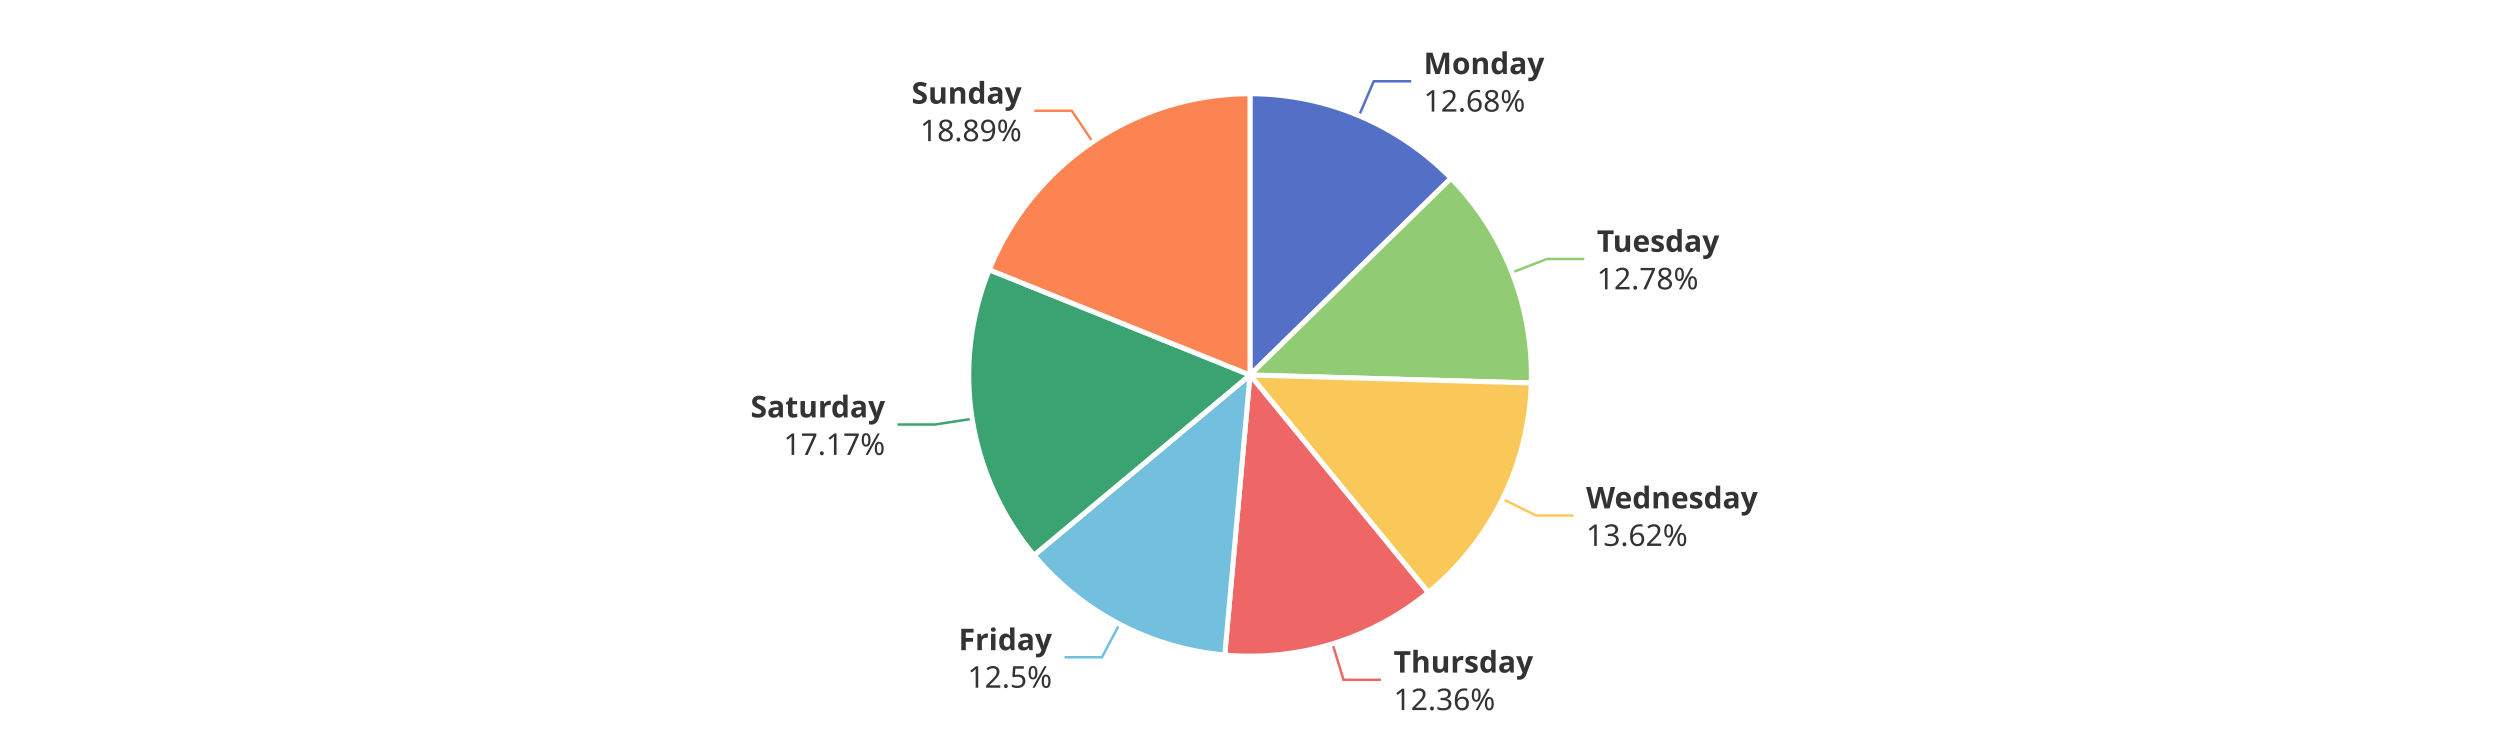
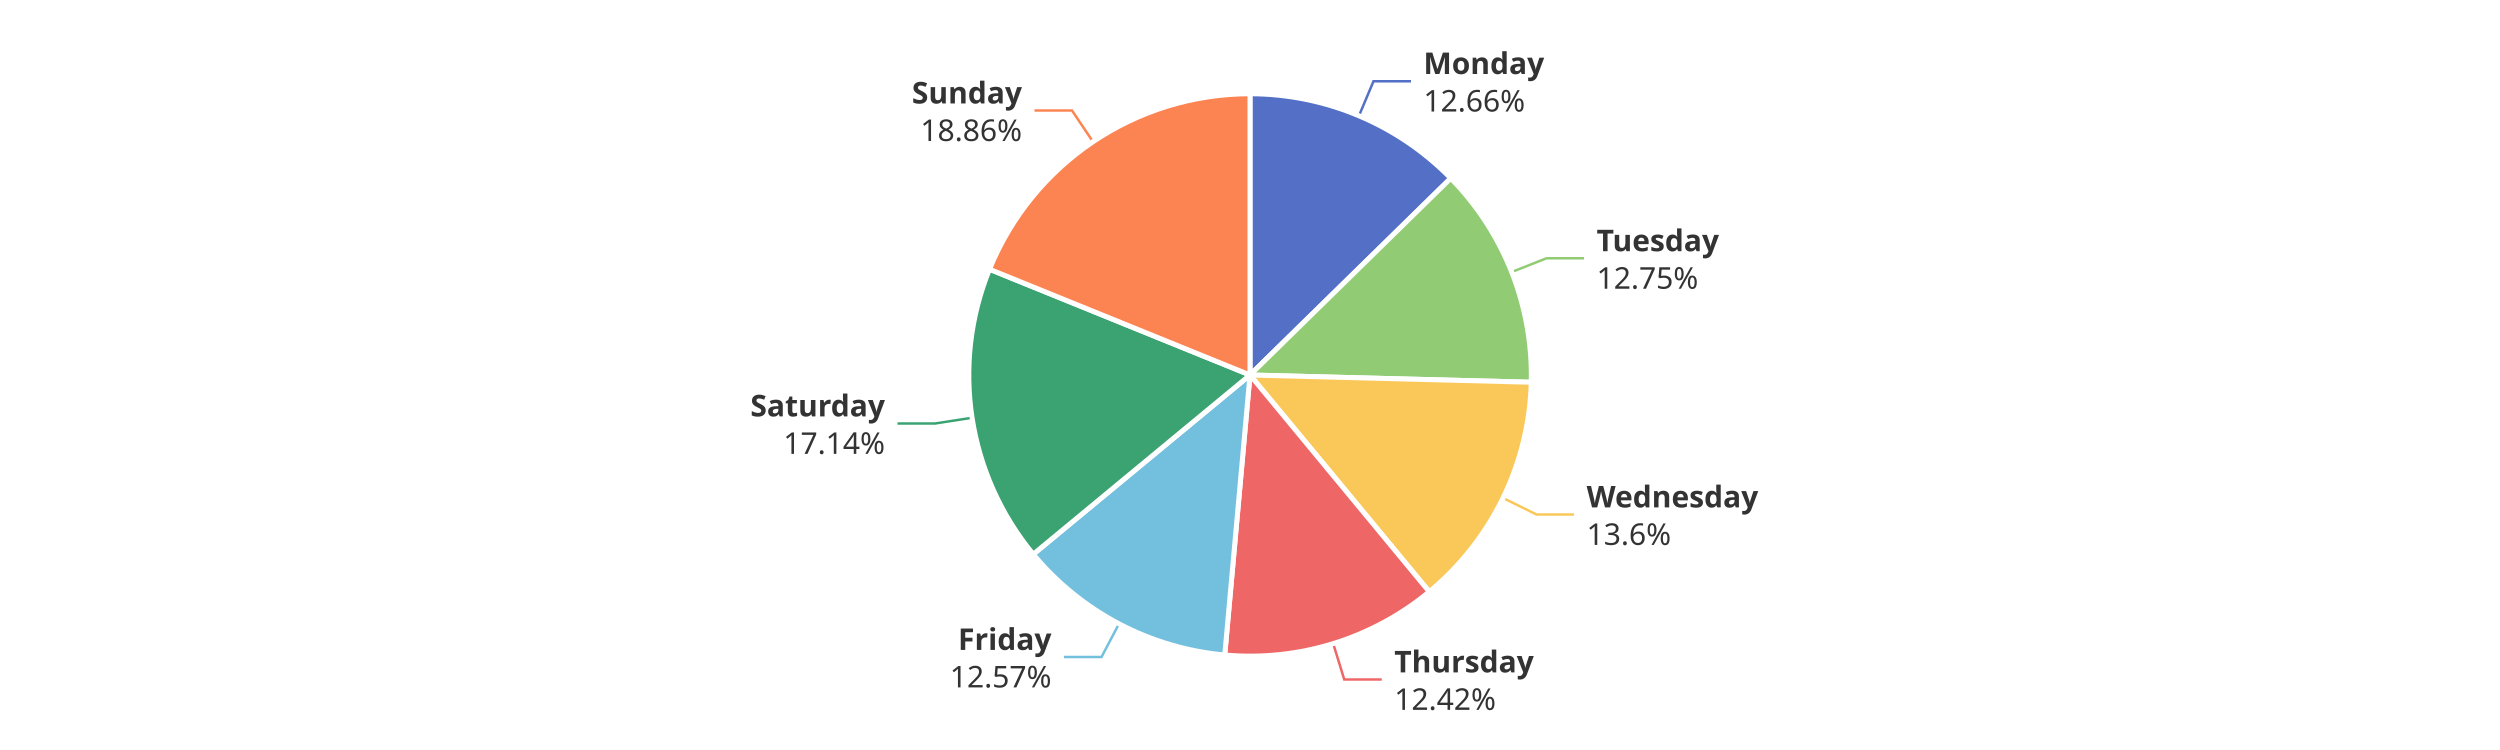
<svg xmlns="http://www.w3.org/2000/svg" width="1000" height="300" version="1.1" baseProfile="full" viewBox="0 0 1000 300">
  <rect width="1000" height="300" x="0" y="0" id="0" fill="#ffffff" />
-   <polyline points="543.6 46.3 549.5 32.5 564.5 32.5" fill="none" stroke="#5470c6" />
-   <polyline points="604.8 109 618.7 103.6 633.7 103.6" fill="none" stroke="#91cc75" />
-   <polyline points="601 199.6 614.4 206.2 629.4 206.2" fill="none" stroke="#fac858" />
-   <polyline points="533 257.5 537.4 271.9 552.4 271.9" fill="none" stroke="#ee6666" />
-   <polyline points="447.8 249.6 440.8 262.9 425.8 262.9" fill="none" stroke="#73c0de" />
-   <polyline points="388.9 167.5 374 169.8 359 169.8" fill="none" stroke="#3ba272" />
-   <polyline points="437.1 56.8 428.7 44.3 413.7 44.3" fill="none" stroke="#fc8452" />
-   <path d="M500 37.5A112.5 112.5 0 0 1 580.4 71.3L500 150Z" fill="#5470c6" stroke="#fff" stroke-width="2" stroke-linejoin="round" />
-   <path d="M580.4 71.3A112.5 112.5 0 0 1 612.5 153.2L500 150Z" fill="#91cc75" stroke="#fff" stroke-width="2" stroke-linejoin="round" />
-   <path d="M612.5 153.2A112.5 112.5 0 0 1 571.3 237L500 150Z" fill="#fac858" stroke="#fff" stroke-width="2" stroke-linejoin="round" />
-   <path d="M571.3 237A112.5 112.5 0 0 1 489.9 262L500 150Z" fill="#ee6666" stroke="#fff" stroke-width="2" stroke-linejoin="round" />
-   <path d="M489.9 262A112.5 112.5 0 0 1 413.6 222.1L500 150Z" fill="#73c0de" stroke="#fff" stroke-width="2" stroke-linejoin="round" />
-   <path d="M413.6 222.1A112.5 112.5 0 0 1 395.7 107.9L500 150Z" fill="#3ba272" stroke="#fff" stroke-width="2" stroke-linejoin="round" />
-   <path d="M395.7 107.9A112.5 112.5 0 0 1 500 37.5L500 150Z" fill="#fc8452" stroke="#fff" stroke-width="2" stroke-linejoin="round" />
-   <path d="M0 -15l42.8 0l0 30l-42.8 0Z" transform="translate(569.4528 32.4812)" fill="none" />
-   <text dominant-baseline="central" text-anchor="start" style="font-size:12px;font-family:sans-serif;font-weight:bold;" y="-7.5" transform="translate(569.4528 32.4812)" fill="#333" stroke="rgb(255,255,255)" stroke-width="2" paint-order="stroke" stroke-miterlimit="2">Monday</text>
-   <text dominant-baseline="central" text-anchor="start" style="font-size:12px;font-family:sans-serif;" y="7.5" transform="translate(569.4528 32.4812)" fill="#333" stroke="rgb(255,255,255)" stroke-width="2" paint-order="stroke" stroke-miterlimit="2">12.68%</text>
-   <path d="M0 -15l46.2 0l0 30l-46.2 0Z" transform="translate(638.7462 103.5717)" fill="none" />
-   <text dominant-baseline="central" text-anchor="start" style="font-size:12px;font-family:sans-serif;font-weight:bold;" y="-7.5" transform="translate(638.7462 103.5717)" fill="#333" stroke="rgb(255,255,255)" stroke-width="2" paint-order="stroke" stroke-miterlimit="2">Tuesday</text>
-   <text dominant-baseline="central" text-anchor="start" style="font-size:12px;font-family:sans-serif;" y="7.5" transform="translate(638.7462 103.5717)" fill="#333" stroke="rgb(255,255,255)" stroke-width="2" paint-order="stroke" stroke-miterlimit="2">12.78%</text>
-   <path d="M0 -15l63.6 0l0 30l-63.6 0Z" transform="translate(634.4393 206.2129)" fill="none" />
-   <text dominant-baseline="central" text-anchor="start" style="font-size:12px;font-family:sans-serif;font-weight:bold;" y="-7.5" transform="translate(634.4393 206.2129)" fill="#333" stroke="rgb(255,255,255)" stroke-width="2" paint-order="stroke" stroke-miterlimit="2">Wednesday</text>
-   <text dominant-baseline="central" text-anchor="start" style="font-size:12px;font-family:sans-serif;" y="7.5" transform="translate(634.4393 206.2129)" fill="#333" stroke="rgb(255,255,255)" stroke-width="2" paint-order="stroke" stroke-miterlimit="2">13.62%</text>
-   <path d="M0 -15l50.2 0l0 30l-50.2 0Z" transform="translate(557.4482 271.8765)" fill="none" />
-   <text dominant-baseline="central" text-anchor="start" style="font-size:12px;font-family:sans-serif;font-weight:bold;" y="-7.5" transform="translate(557.4482 271.8765)" fill="#333" stroke="rgb(255,255,255)" stroke-width="2" paint-order="stroke" stroke-miterlimit="2">Thursday</text>
-   <text dominant-baseline="central" text-anchor="start" style="font-size:12px;font-family:sans-serif;" y="7.5" transform="translate(557.4482 271.8765)" fill="#333" stroke="rgb(255,255,255)" stroke-width="2" paint-order="stroke" stroke-miterlimit="2">12.36%</text>
-   <path d="M-34.2 -15l34.2 0l0 30l-34.2 0Z" transform="translate(420.8051 262.9257)" fill="none" />
-   <text dominant-baseline="central" text-anchor="end" style="font-size:12px;font-family:sans-serif;font-weight:bold;" y="-7.5" transform="translate(420.8051 262.9257)" fill="#333" stroke="rgb(255,255,255)" stroke-width="2" paint-order="stroke" stroke-miterlimit="2">Friday</text>
-   <text dominant-baseline="central" text-anchor="end" style="font-size:12px;font-family:sans-serif;" y="7.5" transform="translate(420.8051 262.9257)" fill="#333" stroke="rgb(255,255,255)" stroke-width="2" paint-order="stroke" stroke-miterlimit="2">12.5%</text>
-   <path d="M-48.2 -15l48.2 0l0 30l-48.2 0Z" transform="translate(354.0476 169.805)" fill="none" />
-   <text dominant-baseline="central" text-anchor="end" style="font-size:12px;font-family:sans-serif;font-weight:bold;" y="-7.5" transform="translate(354.0476 169.805)" fill="#333" stroke="rgb(255,255,255)" stroke-width="2" paint-order="stroke" stroke-miterlimit="2">Saturday</text>
-   <text dominant-baseline="central" text-anchor="end" style="font-size:12px;font-family:sans-serif;" y="7.5" transform="translate(354.0476 169.805)" fill="#333" stroke="rgb(255,255,255)" stroke-width="2" paint-order="stroke" stroke-miterlimit="2">17.17%</text>
-   <path d="M-40.9 -15l40.9 0l0 30l-40.9 0Z" transform="translate(408.6723 44.3184)" fill="none" />
-   <text dominant-baseline="central" text-anchor="end" style="font-size:12px;font-family:sans-serif;font-weight:bold;" y="-7.5" transform="translate(408.6723 44.3184)" fill="#333" stroke="rgb(255,255,255)" stroke-width="2" paint-order="stroke" stroke-miterlimit="2">Sunday</text>
-   <text dominant-baseline="central" text-anchor="end" style="font-size:12px;font-family:sans-serif;" y="7.5" transform="translate(408.6723 44.3184)" fill="#333" stroke="rgb(255,255,255)" stroke-width="2" paint-order="stroke" stroke-miterlimit="2">18.89%</text>
+   <polyline points="543.6 46.3 549.4 32.5 564.4 32.5" fill="none" stroke="#5470c6" />
+   <polyline points="604.7 108.8 618.6 103.3 633.6 103.3" fill="none" stroke="#91cc75" />
+   <polyline points="601.2 199.2 614.6 205.8 629.6 205.8" fill="none" stroke="#fac858" />
+   <polyline points="533.3 257.5 537.7 271.8 552.7 271.8" fill="none" stroke="#ee6666" />
+   <polyline points="447.6 249.5 440.6 262.8 425.6 262.8" fill="none" stroke="#73c0de" />
+   <polyline points="388.8 167.1 374 169.4 359 169.4" fill="none" stroke="#3ba272" />
+   <polyline points="437.2 56.7 428.8 44.2 413.8 44.2" fill="none" stroke="#fc8452" />
+   <path d="M500 37.5A112.5 112.5 0 0 1 580.3 71.3L500 150Z" fill="#5470c6" stroke="#fff" stroke-width="2" stroke-linejoin="round" />
+   <path d="M580.3 71.3A112.5 112.5 0 0 1 612.5 152.9L500 150Z" fill="#91cc75" stroke="#fff" stroke-width="2" stroke-linejoin="round" />
+   <path d="M612.5 152.9A112.5 112.5 0 0 1 571.7 236.7L500 150Z" fill="#fac858" stroke="#fff" stroke-width="2" stroke-linejoin="round" />
+   <path d="M571.7 236.7A112.5 112.5 0 0 1 489.9 262L500 150Z" fill="#ee6666" stroke="#fff" stroke-width="2" stroke-linejoin="round" />
+   <path d="M489.9 262A112.5 112.5 0 0 1 413.3 221.7L500 150Z" fill="#73c0de" stroke="#fff" stroke-width="2" stroke-linejoin="round" />
+   <path d="M413.3 221.7A112.5 112.5 0 0 1 395.8 107.7L500 150Z" fill="#3ba272" stroke="#fff" stroke-width="2" stroke-linejoin="round" />
+   <path d="M395.8 107.7A112.5 112.5 0 0 1 500 37.5L500 150Z" fill="#fc8452" stroke="#fff" stroke-width="2" stroke-linejoin="round" />
+   <path d="M0 -15l42.8 0l0 30l-42.8 0Z" transform="translate(569.3836 32.4521)" fill="none" />
+   <text dominant-baseline="central" text-anchor="start" style="font-size:12px;font-family:sans-serif;font-weight:bold;" y="-7.5" transform="translate(569.3836 32.4521)" fill="#333" stroke="rgb(255,255,255)" stroke-width="2" paint-order="stroke" stroke-miterlimit="2">Monday</text>
+   <text dominant-baseline="central" text-anchor="start" style="font-size:12px;font-family:sans-serif;" y="7.5" transform="translate(569.3836 32.4521)" fill="#333" stroke="rgb(255,255,255)" stroke-width="2" paint-order="stroke" stroke-miterlimit="2">12.66%</text>
+   <path d="M0 -15l46.2 0l0 30l-46.2 0Z" transform="translate(638.6494 103.3249)" fill="none" />
+   <text dominant-baseline="central" text-anchor="start" style="font-size:12px;font-family:sans-serif;font-weight:bold;" y="-7.5" transform="translate(638.6494 103.3249)" fill="#333" stroke="rgb(255,255,255)" stroke-width="2" paint-order="stroke" stroke-miterlimit="2">Tuesday</text>
+   <text dominant-baseline="central" text-anchor="start" style="font-size:12px;font-family:sans-serif;" y="7.5" transform="translate(638.6494 103.3249)" fill="#333" stroke="rgb(255,255,255)" stroke-width="2" paint-order="stroke" stroke-miterlimit="2">12.75%</text>
+   <path d="M0 -15l63.6 0l0 30l-63.6 0Z" transform="translate(634.6391 205.8043)" fill="none" />
+   <text dominant-baseline="central" text-anchor="start" style="font-size:12px;font-family:sans-serif;font-weight:bold;" y="-7.5" transform="translate(634.6391 205.8043)" fill="#333" stroke="rgb(255,255,255)" stroke-width="2" paint-order="stroke" stroke-miterlimit="2">Wednesday</text>
+   <text dominant-baseline="central" text-anchor="start" style="font-size:12px;font-family:sans-serif;" y="7.5" transform="translate(634.6391 205.8043)" fill="#333" stroke="rgb(255,255,255)" stroke-width="2" paint-order="stroke" stroke-miterlimit="2">13.6%</text>
+   <path d="M0 -15l50.2 0l0 30l-50.2 0Z" transform="translate(557.7198 271.7927)" fill="none" />
+   <text dominant-baseline="central" text-anchor="start" style="font-size:12px;font-family:sans-serif;font-weight:bold;" y="-7.5" transform="translate(557.7198 271.7927)" fill="#333" stroke="rgb(255,255,255)" stroke-width="2" paint-order="stroke" stroke-miterlimit="2">Thursday</text>
+   <text dominant-baseline="central" text-anchor="start" style="font-size:12px;font-family:sans-serif;" y="7.5" transform="translate(557.7198 271.7927)" fill="#333" stroke="rgb(255,255,255)" stroke-width="2" paint-order="stroke" stroke-miterlimit="2">12.42%</text>
+   <path d="M-40.9 -15l40.9 0l0 30l-40.9 0Z" transform="translate(420.5869 262.811)" fill="none" />
+   <text dominant-baseline="central" text-anchor="end" style="font-size:12px;font-family:sans-serif;font-weight:bold;" y="-7.5" transform="translate(420.5869 262.811)" fill="#333" stroke="rgb(255,255,255)" stroke-width="2" paint-order="stroke" stroke-miterlimit="2">Friday</text>
+   <text dominant-baseline="central" text-anchor="end" style="font-size:12px;font-family:sans-serif;" y="7.5" transform="translate(420.5869 262.811)" fill="#333" stroke="rgb(255,255,255)" stroke-width="2" paint-order="stroke" stroke-miterlimit="2">12.57%</text>
+   <path d="M-48.2 -15l48.2 0l0 30l-48.2 0Z" transform="translate(353.9832 169.3913)" fill="none" />
+   <text dominant-baseline="central" text-anchor="end" style="font-size:12px;font-family:sans-serif;font-weight:bold;" y="-7.5" transform="translate(353.9832 169.3913)" fill="#333" stroke="rgb(255,255,255)" stroke-width="2" paint-order="stroke" stroke-miterlimit="2">Saturday</text>
+   <text dominant-baseline="central" text-anchor="end" style="font-size:12px;font-family:sans-serif;" y="7.5" transform="translate(353.9832 169.3913)" fill="#333" stroke="rgb(255,255,255)" stroke-width="2" paint-order="stroke" stroke-miterlimit="2">17.14%</text>
+   <path d="M-40.9 -15l40.9 0l0 30l-40.9 0Z" transform="translate(408.7989 44.233)" fill="none" />
+   <text dominant-baseline="central" text-anchor="end" style="font-size:12px;font-family:sans-serif;font-weight:bold;" y="-7.5" transform="translate(408.7989 44.233)" fill="#333" stroke="rgb(255,255,255)" stroke-width="2" paint-order="stroke" stroke-miterlimit="2">Sunday</text>
+   <text dominant-baseline="central" text-anchor="end" style="font-size:12px;font-family:sans-serif;" y="7.5" transform="translate(408.7989 44.233)" fill="#333" stroke="rgb(255,255,255)" stroke-width="2" paint-order="stroke" stroke-miterlimit="2">18.86%</text>
</svg>
